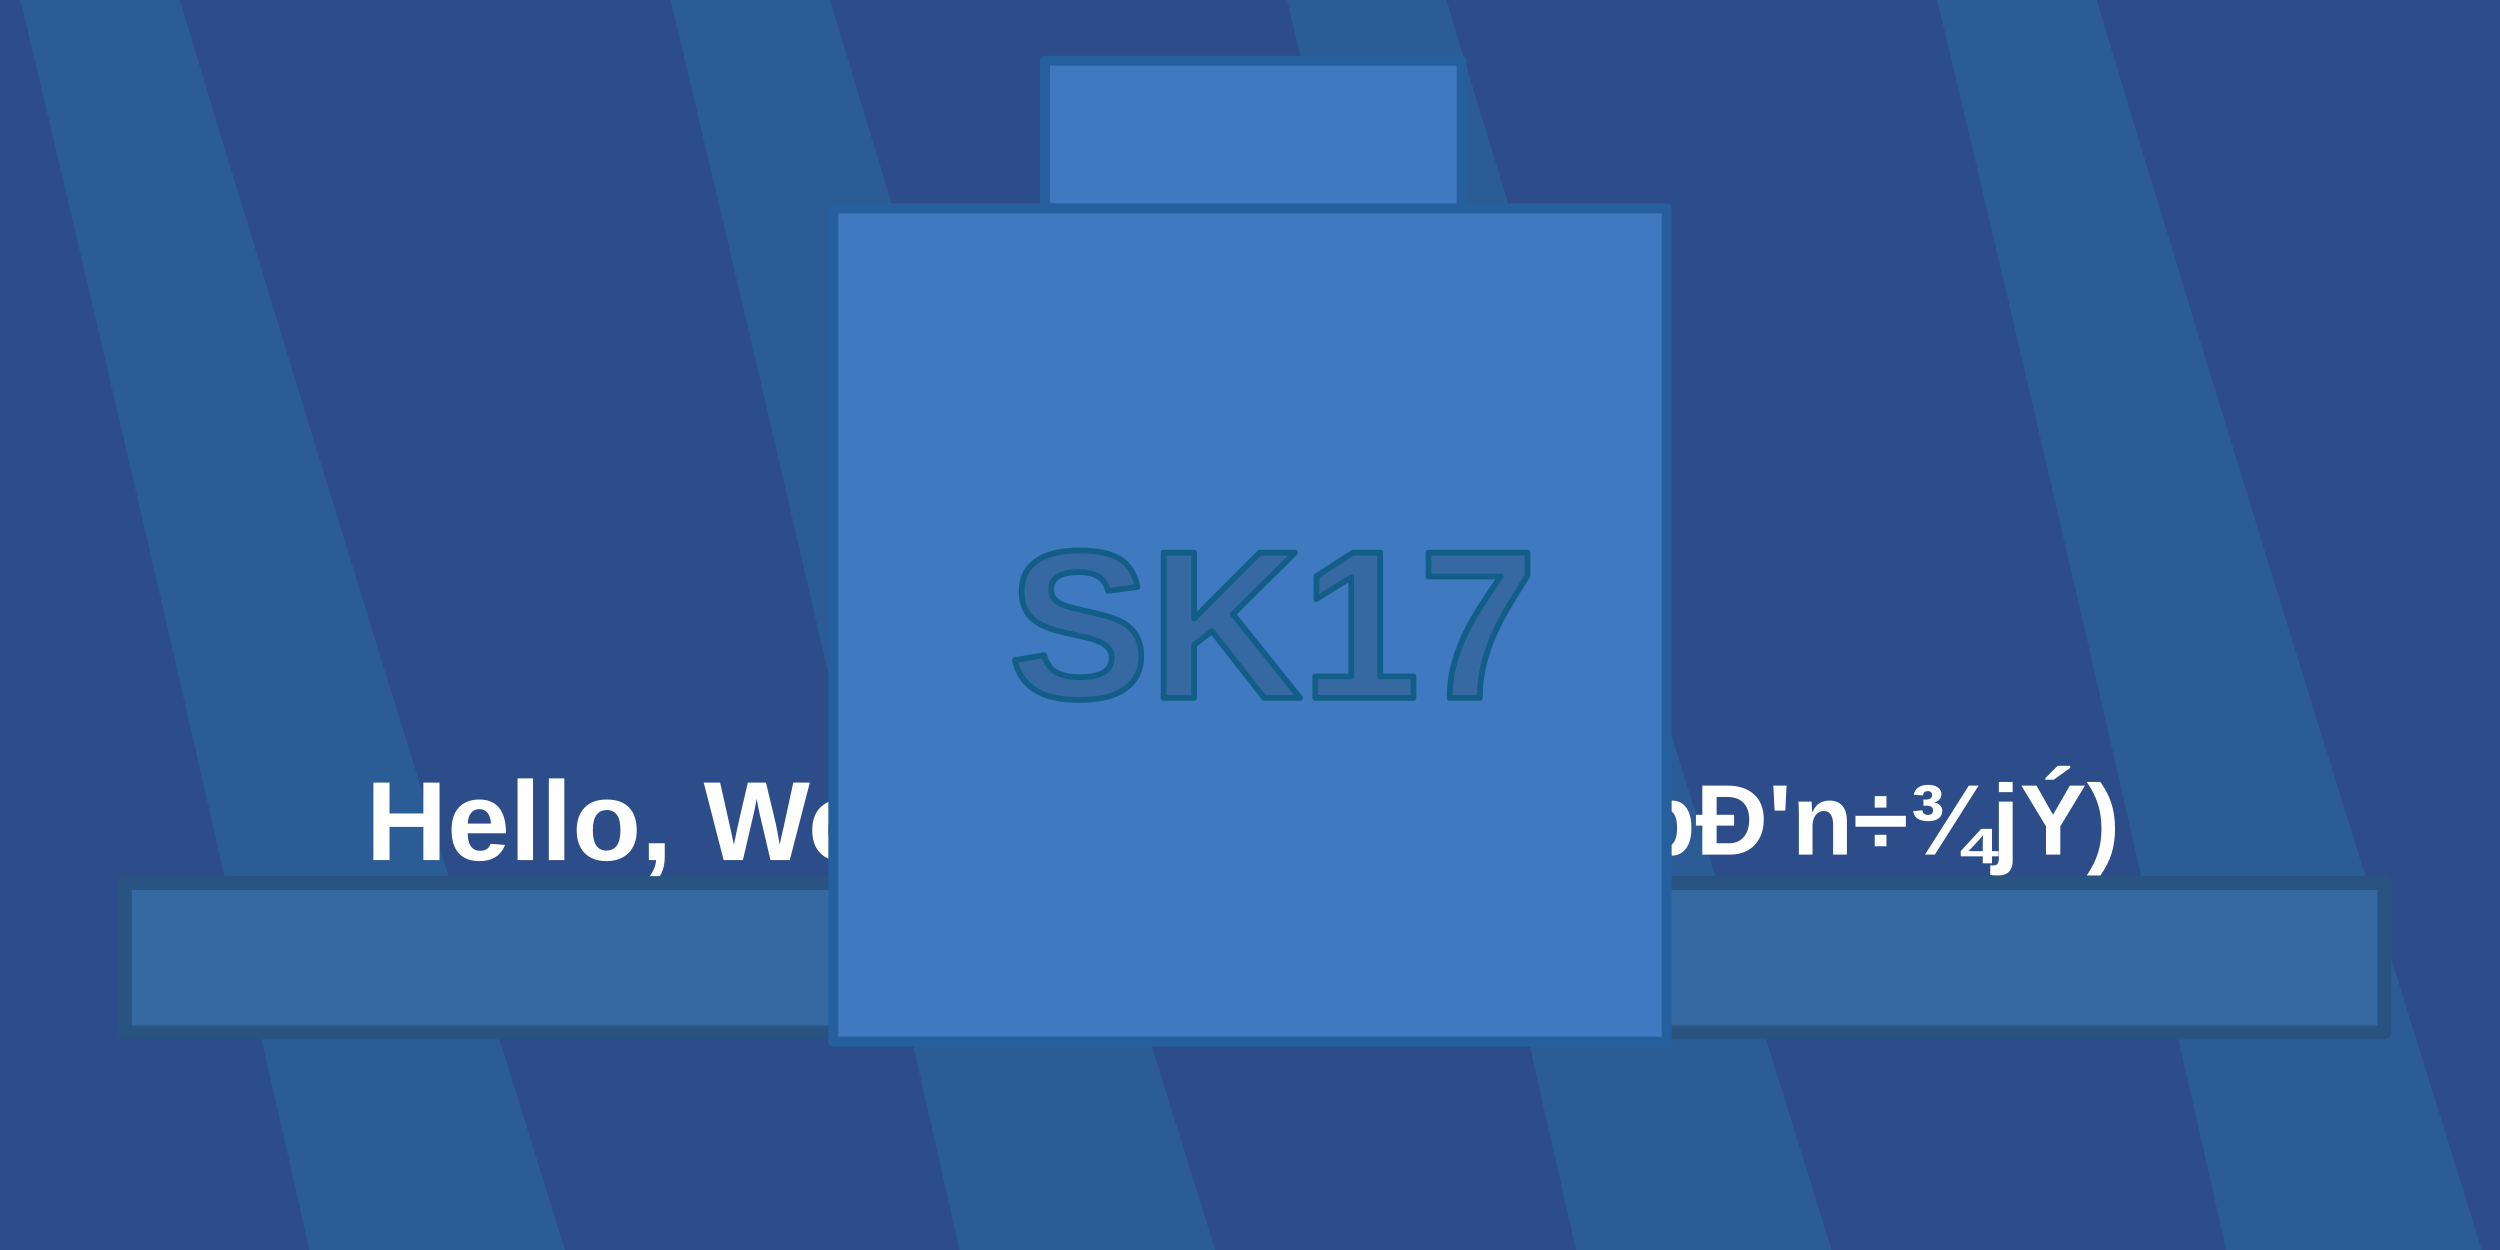
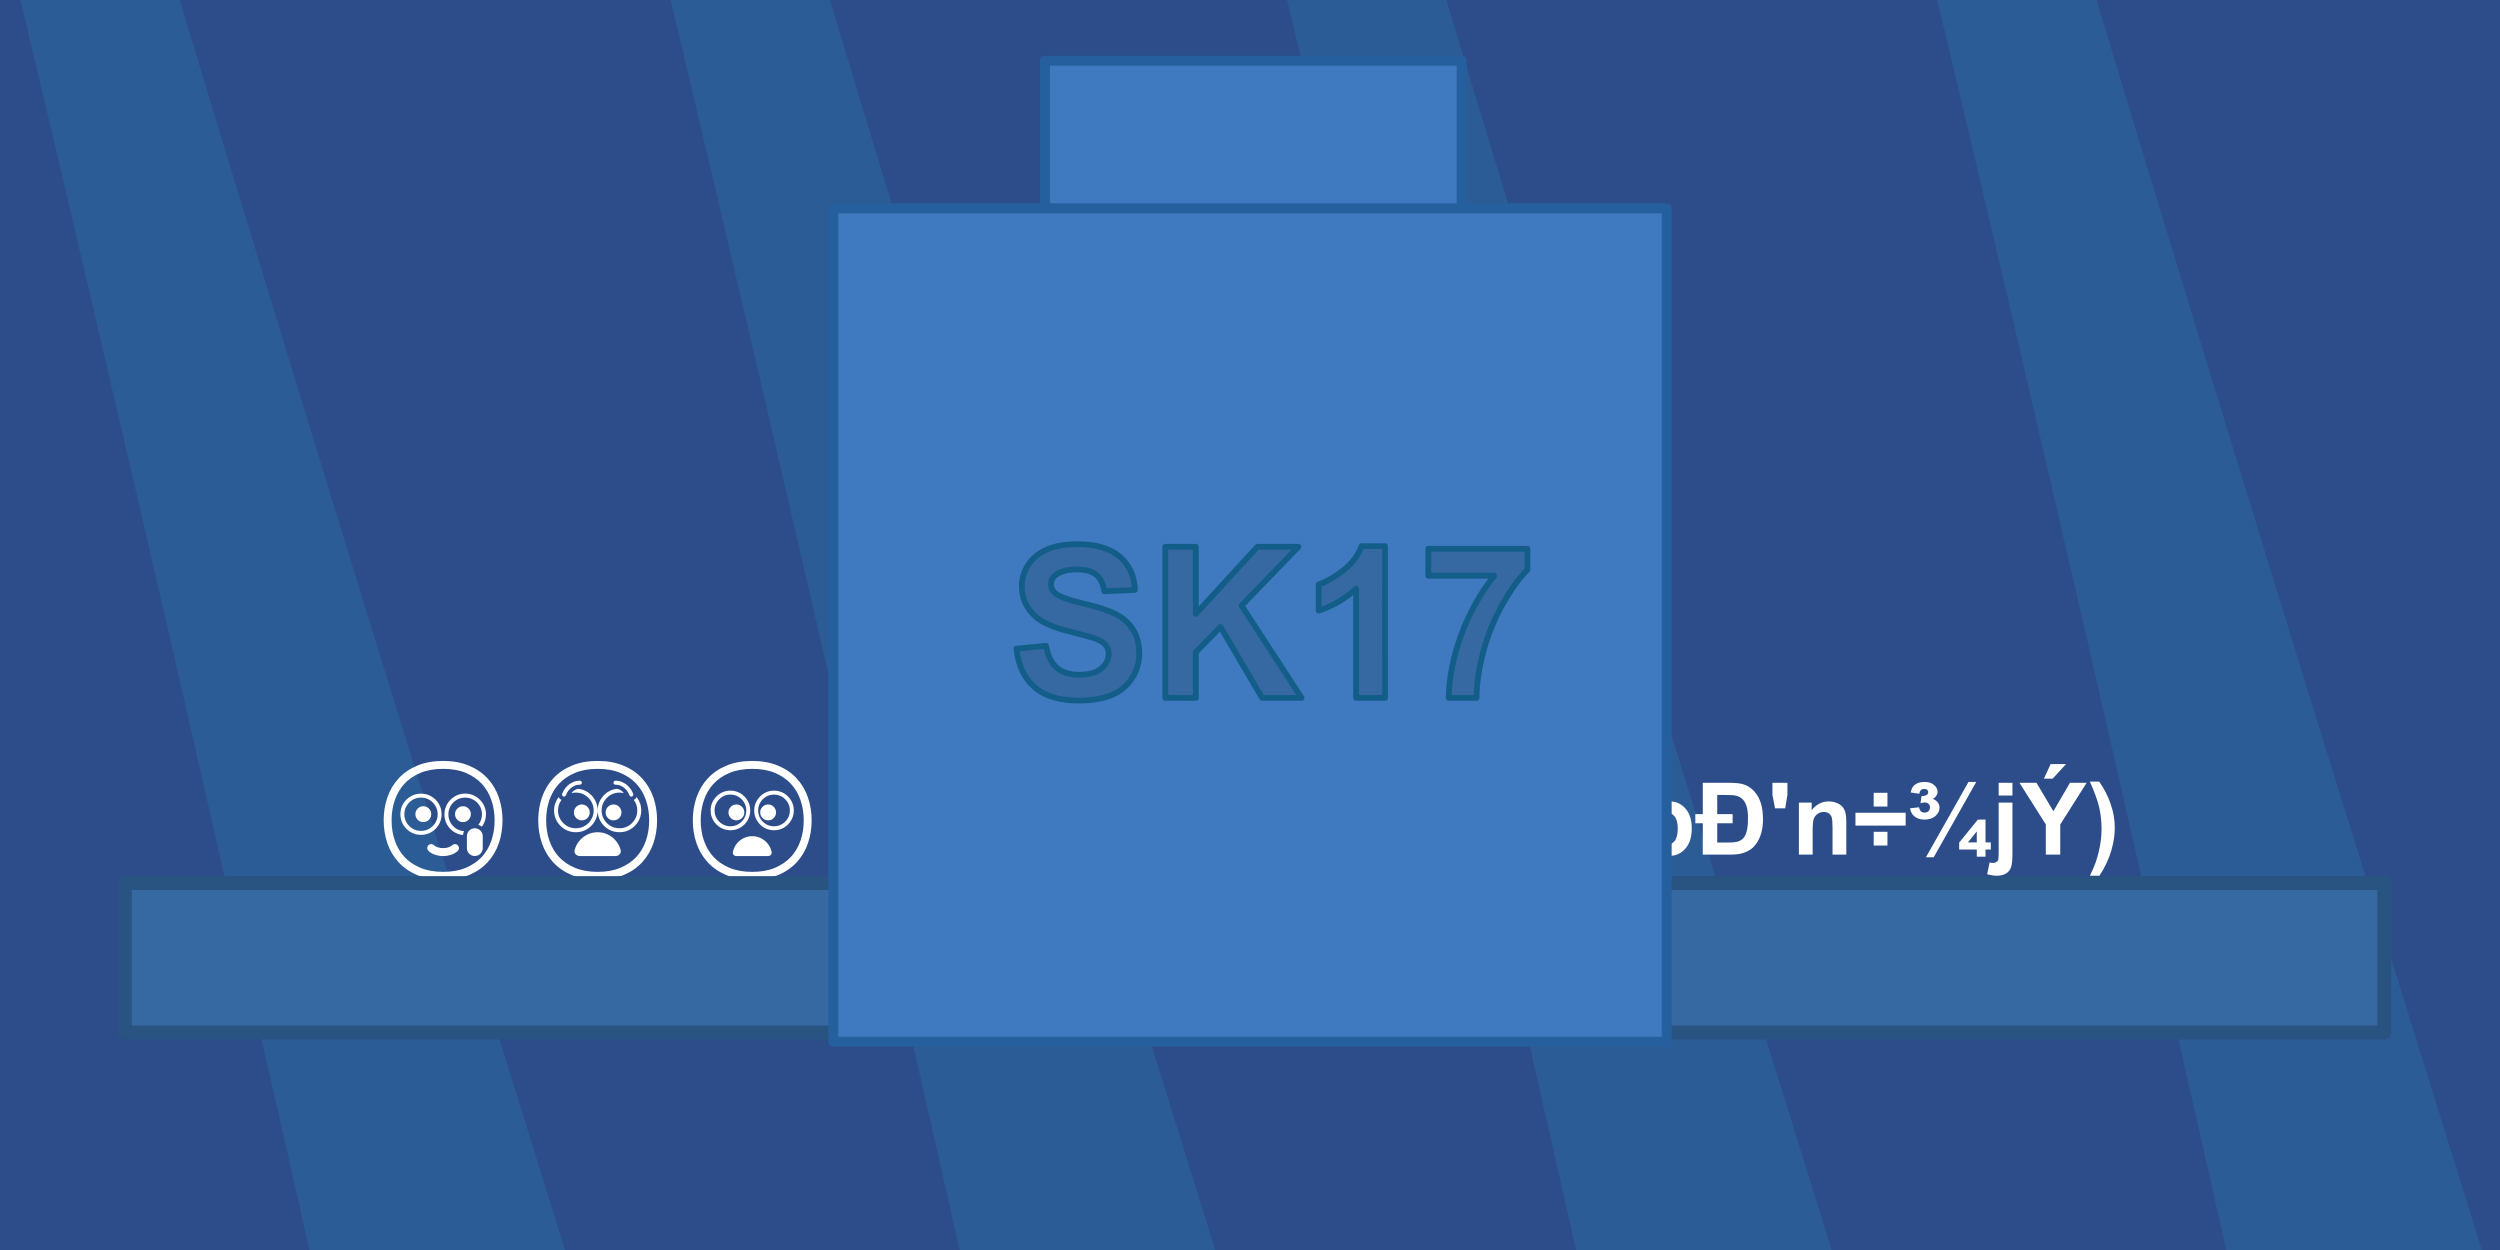
<svg xmlns="http://www.w3.org/2000/svg" xmlns:xlink="http://www.w3.org/1999/xlink" width="300mm" height="150mm" viewBox="0 0 300 150" version="1.1" id="svg1">
  <defs id="defs1">
    <linearGradient id="linearGradient7">
      <stop style="stop-color:#000000;stop-opacity:1;" offset="0" id="stop7" />
      <stop style="stop-color:#000000;stop-opacity:0;" offset="1" id="stop8" />
    </linearGradient>
    <linearGradient xlink:href="#linearGradient7" id="linearGradient8" x1="100" y1="66.141" x2="200" y2="66.141" gradientUnits="userSpaceOnUse" />
  </defs>
  <rect style="fill:#2c4d8a;stroke-width:2.646;stroke-linejoin:round;fill-opacity:1" id="rect1" width="308.041" height="156.045" x="-4.416" y="-2.576" />
  <g id="layer2">
    <path style="fill:#2b5c95;fill-opacity:1;stroke:none;stroke-width:3.422;stroke-linejoin:round;stroke-dasharray:none;stroke-opacity:1" d="m 47.717,194.848 c 0.499,-0.499 0.908,-2.371 0.908,-4.16 0,-2.711 -0.244,-3.253 -1.462,-3.253 -1.756,0 -1.264,1.639 -6.464,-21.559 C 36.274,146.137 35.204,141.418 25.172,97.417 14.354,49.97 -0.792,-14.307 -2.812,-21.341 c -0.417,-1.453 -0.759,-2.911 -0.759,-3.239 0,-0.328 3.99,-0.5 8.867,-0.383 l 8.867,0.213 5.542,18.533 C 27.25,19.01 42.638,69.266 51.668,98.173 c 7.397,23.679 21.64,69.52 22.387,72.052 0.325,1.104 -0.108,1.324 -2.605,1.324 h -2.995 l -1.298,5.295 c -0.714,2.912 -1.55,5.295 -1.859,5.295 -0.309,0 -1.038,-2.298 -1.621,-5.106 -1.038,-5.006 -1.109,-5.111 -3.62,-5.351 -2.352,-0.225 -2.523,-0.101 -2.098,1.513 0.255,0.967 1.37,5.587 2.479,10.268 l 2.015,8.51 h 2.512 c 2.365,0 2.578,-0.224 3.653,-3.842 0.627,-2.113 1.368,-5.051 1.645,-6.53 0.619,-3.299 1.117,-2.475 3.004,4.967 l 1.41,5.564 3.238,-0.365 c 1.781,-0.201 3.242,-0.151 3.248,0.109 0.006,0.261 0.216,1.24 0.466,2.176 l 0.456,1.702 H 64.447 c -13.718,0 -17.436,-0.202 -16.73,-0.908 z" id="path11" />
    <path style="fill:#2b5c95;fill-opacity:1;stroke:none;stroke-width:3.422;stroke-linejoin:round;stroke-dasharray:none;stroke-opacity:1" d="m 125.739,194.848 c 0.499,-0.499 0.908,-2.371 0.908,-4.16 0,-2.711 -0.244,-3.253 -1.462,-3.253 -1.756,0 -1.264,1.639 -6.464,-21.559 -4.424,-19.739 -5.495,-24.458 -15.527,-68.459 C 92.377,49.97 77.231,-14.307 75.21,-21.341 c -0.417,-1.453 -0.759,-2.911 -0.759,-3.239 0,-0.328 3.99,-0.5 8.867,-0.383 l 8.867,0.213 5.542,18.533 C 105.273,19.01 120.66,69.266 129.691,98.173 c 7.397,23.679 21.64,69.52 22.387,72.052 0.325,1.104 -0.108,1.324 -2.605,1.324 h -2.995 l -1.298,5.295 c -0.714,2.912 -1.55,5.295 -1.859,5.295 -0.309,0 -1.038,-2.298 -1.621,-5.106 -1.038,-5.006 -1.109,-5.111 -3.62,-5.351 -2.352,-0.225 -2.523,-0.101 -2.098,1.513 0.255,0.967 1.37,5.587 2.478,10.268 l 2.015,8.51 h 2.512 c 2.365,0 2.578,-0.224 3.653,-3.842 0.627,-2.113 1.368,-5.051 1.645,-6.53 0.619,-3.299 1.117,-2.475 3.004,4.967 l 1.41,5.564 3.238,-0.365 c 1.781,-0.201 3.242,-0.151 3.248,0.109 0.006,0.261 0.216,1.24 0.466,2.176 l 0.456,1.702 h -17.638 c -13.718,0 -17.436,-0.202 -16.73,-0.908 z" id="path12" />
    <path style="fill:#2b5c95;fill-opacity:1;stroke:none;stroke-width:3.422;stroke-linejoin:round;stroke-dasharray:none;stroke-opacity:1" d="m 199.713,194.848 c 0.499,-0.499 0.908,-2.371 0.908,-4.16 0,-2.711 -0.244,-3.253 -1.462,-3.253 -1.756,0 -1.264,1.639 -6.464,-21.559 -4.424,-19.739 -5.495,-24.458 -15.527,-68.459 -10.817,-47.447 -25.963,-111.724 -27.984,-118.758 -0.417,-1.453 -0.759,-2.911 -0.759,-3.239 0,-0.328 3.99,-0.5 8.867,-0.383 l 8.867,0.213 5.542,18.533 c 7.544,25.227 22.932,75.483 31.962,104.39 7.397,23.679 21.64,69.52 22.387,72.052 0.325,1.104 -0.108,1.324 -2.605,1.324 h -2.995 l -1.298,5.295 c -0.714,2.912 -1.55,5.295 -1.859,5.295 -0.309,0 -1.038,-2.298 -1.621,-5.106 -1.038,-5.006 -1.109,-5.111 -3.62,-5.351 -2.352,-0.225 -2.523,-0.101 -2.098,1.513 0.255,0.967 1.37,5.587 2.479,10.268 l 2.015,8.51 h 2.512 c 2.365,0 2.578,-0.224 3.653,-3.842 0.627,-2.113 1.368,-5.051 1.645,-6.53 0.619,-3.299 1.117,-2.475 3.004,4.967 l 1.41,5.564 3.238,-0.365 c 1.781,-0.201 3.242,-0.151 3.248,0.109 0.006,0.261 0.216,1.24 0.466,2.176 l 0.456,1.702 h -17.638 c -13.718,0 -17.436,-0.202 -16.73,-0.908 z" id="path13" />
    <path style="fill:#2b5c95;fill-opacity:1;stroke:none;stroke-width:3.422;stroke-linejoin:round;stroke-dasharray:none;stroke-opacity:1" d="m 277.735,194.848 c 0.499,-0.499 0.908,-2.371 0.908,-4.16 0,-2.711 -0.244,-3.253 -1.462,-3.253 -1.756,0 -1.264,1.639 -6.464,-21.559 -4.424,-19.739 -5.495,-24.458 -15.527,-68.459 -10.817,-47.447 -25.963,-111.724 -27.984,-118.758 -0.417,-1.453 -0.759,-2.911 -0.759,-3.239 0,-0.328 3.99,-0.5 8.867,-0.383 l 8.867,0.213 5.542,18.533 c 7.544,25.227 22.932,75.483 31.962,104.39 7.397,23.679 21.64,69.52 22.387,72.052 0.325,1.104 -0.108,1.324 -2.605,1.324 h -2.995 l -1.298,5.295 c -0.714,2.912 -1.55,5.295 -1.859,5.295 -0.309,0 -1.038,-2.298 -1.621,-5.106 -1.038,-5.006 -1.109,-5.111 -3.62,-5.351 -2.352,-0.225 -2.523,-0.101 -2.098,1.513 0.255,0.967 1.37,5.587 2.478,10.268 l 2.015,8.51 h 2.512 c 2.365,0 2.578,-0.224 3.653,-3.842 0.627,-2.113 1.368,-5.051 1.645,-6.53 0.619,-3.299 1.117,-2.475 3.004,4.967 l 1.41,5.564 3.238,-0.365 c 1.781,-0.201 3.242,-0.151 3.248,0.109 0.006,0.261 0.216,1.24 0.466,2.176 l 0.456,1.702 h -17.638 c -13.718,0 -17.436,-0.202 -16.73,-0.908 z" id="path14" />
  </g>
  <g id="layer1">
-     <text xml:space="preserve" style="font-weight:bold;font-size:12.038px;font-family:Arial;-inkscape-font-specification:'Arial Bold';text-align:start;writing-mode:lr-tb;direction:ltr;text-anchor:start;fill:#ffffff;fill-opacity:1;stroke-width:10.031;stroke-linejoin:round" x="134.553" y="102.555" id="text5">
-       <tspan style="fill:#ffffff;fill-opacity:1;stroke-width:10.031" x="134.553" y="102.555" id="tspan6">ÆÞñ´5¢2¼pÐ'n÷¾jÝ)</tspan>
-     </text>
-     <text xml:space="preserve" style="font-weight:bold;font-size:13.509px;font-family:Arial;-inkscape-font-specification:'Arial Bold';text-align:start;writing-mode:lr-tb;direction:ltr;text-anchor:start;fill:#ffffff;fill-opacity:1;stroke-width:3.618;stroke-linejoin:round" x="43.898" y="103.205" id="text7">
-       <tspan id="tspan7" style="stroke-width:3.618" x="43.898" y="103.205">Hello, World!</tspan>
-     </text>
+     <path d="m 134.047,102.555 4.02,-8.617 h 7.782 v 1.458 h -4.267 v 1.916 h 3.932 v 1.458 h -3.932 v 2.333 h 4.426 v 1.452 h -6.166 v -2.028 H 136.857 l -0.882,2.028 z m 3.45,-3.533 h 2.363 v -3.779 h -0.676 z m 9.969,3.533 V 93.938 h 1.74 v 1.622 h 1.052 q 1.587,0 2.075,0.129 0.741,0.2 1.234,0.852 0.5,0.647 0.5,1.675 0,0.788 -0.288,1.328 -0.288,0.541 -0.735,0.852 -0.441,0.312 -0.899,0.406 -0.623,0.129 -1.804,0.129 h -1.134 v 1.622 z m 1.74,-5.537 v 2.451 h 0.952 q 0.976,0 1.24,-0.065 0.364,-0.088 0.617,-0.388 0.259,-0.3 0.259,-0.793 0,-0.4 -0.206,-0.694 -0.2,-0.3 -0.494,-0.406 -0.288,-0.106 -1.528,-0.106 z m 11.955,5.537 h -1.652 v -3.186 q 0,-1.011 -0.106,-1.305 -0.106,-0.3 -0.347,-0.464 -0.235,-0.165 -0.57,-0.165 -0.429,0 -0.77,0.235 -0.341,0.235 -0.47,0.623 -0.123,0.388 -0.123,1.434 v 2.827 h -1.652 v -6.242 h 1.534 v 0.917 q 0.817,-1.058 2.057,-1.058 0.547,0 0.999,0.2 0.453,0.194 0.682,0.5 0.235,0.306 0.323,0.694 0.094,0.388 0.094,1.111 z m -4.12,-7.083 h -0.752 q -0.006,-0.135 -0.006,-0.212 0,-0.617 0.3,-0.946 0.3,-0.335 0.77,-0.335 0.206,0 0.382,0.047 0.176,0.041 0.641,0.253 0.47,0.206 0.735,0.206 0.188,0 0.312,-0.118 0.129,-0.118 0.165,-0.394 h 0.764 q -0.006,0.793 -0.3,1.134 -0.288,0.341 -0.746,0.341 -0.2,0 -0.394,-0.041 -0.135,-0.035 -0.676,-0.241 -0.541,-0.206 -0.788,-0.206 -0.188,0 -0.294,0.118 -0.106,0.112 -0.112,0.394 z m 6.031,0.076 0.811,-1.757 h 1.851 l -1.616,1.757 z m 3.444,4.79 1.646,-0.17 q 0.07,0.558 0.417,0.888 0.347,0.323 0.799,0.323 0.517,0 0.876,-0.417 0.359,-0.423 0.359,-1.27 0,-0.793 -0.359,-1.187 -0.353,-0.4 -0.923,-0.4 -0.711,0 -1.275,0.629 l -1.34,-0.194 0.846,-4.485 h 4.367 v 1.546 h -3.115 l -0.259,1.464 q 0.552,-0.276 1.129,-0.276 1.099,0 1.863,0.799 0.764,0.799 0.764,2.075 0,1.064 -0.617,1.899 -0.841,1.14 -2.333,1.14 -1.193,0 -1.946,-0.641 -0.752,-0.641 -0.899,-1.722 z m 10.533,-2.551 -1.07,3.538 q 0.129,0.024 0.264,0.024 0.464,0 0.764,-0.265 0.306,-0.27 0.429,-0.923 l 1.622,0.276 q -0.253,1.117 -0.97,1.687 -0.717,0.57 -1.916,0.57 -0.294,0 -0.594,-0.041 l -0.688,2.269 -0.717,-0.2 0.682,-2.263 q -0.811,-0.353 -1.252,-1.152 -0.435,-0.805 -0.435,-1.899 0,-1.522 0.817,-2.38 0.817,-0.858 2.204,-0.858 0.265,0 0.553,0.035 l 0.664,-2.21 0.723,0.206 -0.658,2.181 q 1.111,0.423 1.505,1.775 l -1.628,0.294 q -0.07,-0.423 -0.3,-0.664 z m -0.688,-0.312 q -0.076,-0.006 -0.141,-0.006 -0.623,0 -0.993,0.429 -0.364,0.429 -0.364,1.428 0,1.14 0.447,1.646 z m 9.099,3.544 v 1.534 h -5.79 q 0.094,-0.87 0.564,-1.646 0.47,-0.782 1.857,-2.069 1.117,-1.04 1.37,-1.411 0.341,-0.511 0.341,-1.011 0,-0.553 -0.3,-0.846 -0.294,-0.3 -0.817,-0.3 -0.517,0 -0.823,0.312 -0.306,0.312 -0.353,1.034 l -1.646,-0.165 q 0.147,-1.364 0.923,-1.957 0.776,-0.594 1.94,-0.594 1.275,0 2.004,0.688 0.729,0.688 0.729,1.71 0,0.582 -0.212,1.111 -0.206,0.523 -0.658,1.099 -0.3,0.382 -1.081,1.099 -0.782,0.717 -0.993,0.952 -0.206,0.235 -0.335,0.458 z m 3.521,-2.739 h -1.117 v -3.015 q -0.553,0.382 -1.258,0.576 v -0.911 q 0.558,-0.159 1.011,-0.511 0.317,-0.247 0.458,-0.588 h 0.905 z m 0.018,4.591 h -0.935 l 5.108,-9.04 h 0.935 z m 5.313,-0.07 v -0.858 h -2.116 v -0.829 l 2.245,-2.763 h 0.917 V 101.091 h 0.629 v 0.852 h -0.629 v 0.858 z m 0,-1.71 v -1.322 l -1.076,1.322 z m 2.61,-4.779 h 1.54 v 0.917 q 0.3,-0.47 0.811,-0.764 0.511,-0.294 1.134,-0.294 1.087,0 1.846,0.852 0.758,0.852 0.758,2.375 0,1.563 -0.764,2.433 -0.764,0.864 -1.851,0.864 -0.517,0 -0.94,-0.206 -0.417,-0.206 -0.882,-0.705 v 3.145 h -1.652 z m 1.634,3.015 q 0,1.052 0.417,1.558 0.417,0.5 1.017,0.5 0.576,0 0.958,-0.458 0.382,-0.464 0.382,-1.516 0,-0.982 -0.394,-1.458 -0.394,-0.476 -0.976,-0.476 -0.605,0 -1.005,0.47 -0.4,0.464 -0.4,1.381 z m 5.778,-5.39 h 3.174 q 1.093,0 1.658,0.17 0.764,0.229 1.305,0.811 0.541,0.576 0.811,1.399 0.276,0.823 0.276,2.034 0,1.064 -0.306,1.922 -0.3,0.852 -0.888,1.422 -0.453,0.429 -1.217,0.676 -0.576,0.182 -1.546,0.182 h -3.268 v -3.762 h -0.893 v -1.093 h 0.893 z m 1.734,1.458 v 2.304 h 1.846 v 1.093 h -1.846 v 2.31 h 1.305 q 0.864,0 1.246,-0.141 0.505,-0.176 0.77,-0.647 0.37,-0.664 0.37,-2.028 0,-0.97 -0.159,-1.493 -0.153,-0.529 -0.458,-0.852 -0.3,-0.323 -0.788,-0.453 -0.376,-0.094 -1.499,-0.094 z m 6.936,1.605 -0.312,-1.605 V 93.938 h 1.799 v 1.458 l -0.27,1.605 z m 8.552,5.554 h -1.652 v -3.186 q 0,-1.011 -0.106,-1.305 -0.106,-0.3 -0.347,-0.464 -0.235,-0.165 -0.57,-0.165 -0.429,0 -0.77,0.235 -0.341,0.235 -0.47,0.623 -0.123,0.388 -0.123,1.434 v 2.827 h -1.652 v -6.242 h 1.534 v 0.917 q 0.817,-1.058 2.057,-1.058 0.547,0 0.999,0.2 0.453,0.194 0.682,0.5 0.235,0.306 0.323,0.694 0.094,0.388 0.094,1.111 z m 3.286,-5.766 v -1.652 h 1.652 v 1.652 z m -2.187,2.286 v -1.546 h 6.025 v 1.546 z m 2.187,2.392 v -1.652 h 1.652 v 1.652 z m 4.367,-4.473 1.082,-0.118 q 0.047,0.323 0.217,0.482 0.17,0.153 0.447,0.153 0.288,0 0.464,-0.176 0.176,-0.176 0.176,-0.458 0,-0.253 -0.17,-0.417 -0.165,-0.165 -0.435,-0.165 -0.176,0 -0.535,0.088 l 0.135,-0.858 q 0.306,0.006 0.476,-0.059 0.176,-0.071 0.247,-0.17 0.076,-0.106 0.076,-0.235 0,-0.17 -0.123,-0.276 -0.123,-0.112 -0.364,-0.112 -0.241,0 -0.388,0.135 -0.147,0.129 -0.194,0.441 l -1.046,-0.153 q 0.147,-0.605 0.435,-0.864 0.447,-0.4 1.223,-0.4 0.729,0 1.152,0.364 0.429,0.364 0.429,0.835 0,0.223 -0.123,0.411 -0.165,0.264 -0.447,0.435 0.394,0.141 0.594,0.417 0.206,0.27 0.206,0.635 0,0.558 -0.494,0.993 -0.494,0.429 -1.299,0.429 -0.752,0 -1.205,-0.37 -0.453,-0.37 -0.535,-0.987 z m 2.839,5.878 h -0.935 L 236.22,93.832 h 0.929 z m 5.167,-0.07 v -0.858 h -2.116 v -0.829 l 2.245,-2.763 h 0.917 V 101.091 h 0.635 v 0.852 h -0.635 v 0.858 z m 0,-1.71 v -1.322 l -1.07,1.322 z m 2.627,-5.625 V 93.938 h 1.652 v 1.528 z m 1.652,0.846 v 6.048 q 0,1.193 -0.159,1.681 -0.153,0.494 -0.6,0.77 -0.441,0.276 -1.129,0.276 -0.247,0 -0.535,-0.047 -0.282,-0.041 -0.611,-0.129 l 0.288,-1.411 q 0.118,0.024 0.223,0.035 0.1,0.018 0.188,0.018 0.253,0 0.411,-0.112 0.165,-0.106 0.217,-0.259 0.053,-0.153 0.053,-0.917 v -5.954 z m 4.003,6.242 V 98.928 L 242.339,93.938 h 2.04 l 2.028,3.409 1.987,-3.409 h 2.004 l -3.168,5.002 v 3.615 z m -0.229,-9.11 0.811,-1.757 h 1.851 l -1.616,1.757 z m 5.525,11.644 q 0.488,-1.046 0.688,-1.605 0.2,-0.558 0.37,-1.287 0.17,-0.729 0.253,-1.381 0.082,-0.658 0.082,-1.346 0,-1.399 -0.3,-2.645 -0.3,-1.252 -1.105,-3.033 h 1.123 q 0.888,1.264 1.375,2.68 0.494,1.417 0.494,2.874 0,1.228 -0.388,2.633 -0.441,1.575 -1.452,3.109 z" id="text5" style="font-weight:bold;font-size:12.038px;font-family:Arial;-inkscape-font-specification:'Arial Bold';fill:#ffffff;stroke-width:10.031;stroke-linejoin:round" aria-label="ÆÞñ´5¢2¼pÐ'n÷¾jÝ)" />
+     <path d="m 56.978,99.392 q 0.396,0 0.673,0.284 0.277,0.277 0.277,0.666 v 1.431 q 0,0.389 -0.277,0.673 -0.277,0.277 -0.673,0.277 -0.396,0 -0.673,-0.277 -0.277,-0.284 -0.277,-0.673 v -1.431 q 0,-0.389 0.277,-0.666 0.277,-0.284 0.673,-0.284 z m -6.181,-0.739 q -0.396,0 -0.673,-0.277 -0.277,-0.284 -0.277,-0.679 0,-0.389 0.277,-0.666 0.277,-0.284 0.673,-0.284 0.396,0 0.673,0.284 0.277,0.277 0.277,0.666 0,0.396 -0.277,0.679 -0.277,0.277 -0.673,0.277 z m -0.277,1.53 q -0.686,0 -1.247,-0.33 -0.561,-0.336 -0.897,-0.897 -0.33,-0.561 -0.33,-1.247 0,-0.686 0.33,-1.247 0.336,-0.561 0.897,-0.89 0.561,-0.336 1.247,-0.336 0.686,0 1.247,0.336 0.561,0.33 0.89,0.89 0.336,0.561 0.336,1.247 0,0.686 -0.336,1.247 -0.33,0.561 -0.89,0.897 -0.561,0.33 -1.247,0.33 z m 0,-0.475 q 0.554,0 1.003,-0.27 0.455,-0.27 0.726,-0.719 0.27,-0.455 0.27,-1.009 0,-0.554 -0.27,-1.003 -0.27,-0.455 -0.726,-0.726 -0.449,-0.27 -1.003,-0.27 -0.554,0 -1.009,0.27 -0.449,0.27 -0.719,0.726 -0.27,0.449 -0.27,1.003 0,0.554 0.27,1.009 0.27,0.449 0.719,0.719 0.455,0.27 1.009,0.27 z m 7.309,-0.508 q -0.198,-0.145 -0.429,-0.218 0.204,-0.257 0.317,-0.58 0.119,-0.323 0.119,-0.679 0,-0.554 -0.27,-1.009 -0.27,-0.462 -0.732,-0.732 -0.455,-0.27 -1.009,-0.27 -0.561,0 -1.022,0.27 -0.455,0.27 -0.726,0.732 -0.27,0.455 -0.27,1.009 0,0.534 0.251,0.983 0.251,0.442 0.673,0.719 0.429,0.277 0.956,0.317 -0.106,0.218 -0.125,0.462 -0.627,-0.066 -1.135,-0.409 -0.508,-0.35 -0.805,-0.884 -0.29,-0.541 -0.29,-1.187 0,-0.686 0.336,-1.247 0.336,-0.567 0.897,-0.904 0.567,-0.343 1.26,-0.343 0.686,0 1.253,0.343 0.567,0.336 0.904,0.904 0.336,0.561 0.336,1.247 0,0.416 -0.132,0.792 -0.125,0.376 -0.356,0.686 z m -2.276,-0.547 q -0.396,0 -0.673,-0.277 -0.277,-0.284 -0.277,-0.679 0,-0.389 0.277,-0.666 0.277,-0.284 0.673,-0.284 0.396,0 0.673,0.284 0.277,0.277 0.277,0.666 0,0.396 -0.277,0.679 -0.277,0.277 -0.673,0.277 z m -4.162,2.797 q -0.132,0.152 -0.119,0.35 0.013,0.191 0.158,0.323 0.35,0.317 0.811,0.462 0.468,0.145 0.93,0.145 0.462,0 0.93,-0.145 0.468,-0.145 0.818,-0.462 0.145,-0.132 0.152,-0.323 0.013,-0.198 -0.119,-0.35 -0.132,-0.145 -0.33,-0.152 -0.198,-0.013 -0.343,0.119 -0.396,0.356 -1.108,0.356 -0.706,0 -1.108,-0.356 -0.145,-0.132 -0.343,-0.119 -0.198,0.007 -0.33,0.152 z m -3.562,-8.034 q -0.904,0.983 -1.346,2.282 -0.442,1.293 -0.442,2.744 0,1.445 0.442,2.744 0.442,1.299 1.346,2.282 0.91,0.989 2.249,1.544 1.346,0.561 3.094,0.561 1.748,0 3.087,-0.561 1.346,-0.554 2.256,-1.544 0.904,-0.983 1.346,-2.282 0.442,-1.299 0.442,-2.744 0,-1.451 -0.442,-2.744 -0.442,-1.299 -1.346,-2.282 -0.91,-0.989 -2.256,-1.543 -1.339,-0.561 -3.087,-0.561 -1.748,0 -3.094,0.561 -1.339,0.554 -2.249,1.543 z m 0.699,0.64 q 0.759,-0.818 1.913,-1.306 1.154,-0.488 2.731,-0.488 1.583,0 2.731,0.488 1.154,0.488 1.913,1.306 0.759,0.825 1.148,1.952 0.389,1.128 0.389,2.434 0,1.306 -0.389,2.434 -0.389,1.128 -1.148,1.952 -0.759,0.818 -1.913,1.306 -1.148,0.488 -2.731,0.488 -1.576,0 -2.731,-0.488 -1.154,-0.488 -1.913,-1.306 -0.759,-0.825 -1.148,-1.952 -0.389,-1.128 -0.389,-2.434 0,-1.306 0.389,-2.434 0.389,-1.128 1.148,-1.952 z m 19.379,1.372 q -0.033,0.092 -0.125,0.139 -0.086,0.046 -0.178,0.013 -0.092,-0.033 -0.139,-0.119 -0.04,-0.092 -0.013,-0.185 0.073,-0.204 0.231,-0.475 0.158,-0.27 0.416,-0.514 0.264,-0.244 0.633,-0.422 0.369,-0.178 0.851,-0.178 0.099,0 0.165,0.073 0.073,0.066 0.073,0.165 0,0.099 -0.073,0.172 -0.066,0.066 -0.165,0.066 -0.376,0 -0.666,0.139 -0.284,0.139 -0.488,0.336 -0.211,0.198 -0.343,0.422 -0.125,0.218 -0.178,0.369 z m 7.625,0 q 0.033,0.092 0.119,0.139 0.092,0.046 0.185,0.013 0.092,-0.033 0.132,-0.119 0.046,-0.092 0.02,-0.185 -0.073,-0.204 -0.231,-0.475 -0.158,-0.27 -0.416,-0.514 -0.264,-0.244 -0.633,-0.422 -0.369,-0.178 -0.851,-0.178 -0.099,0 -0.172,0.073 -0.066,0.066 -0.066,0.165 0,0.099 0.066,0.172 0.073,0.066 0.172,0.066 0.376,0 0.66,0.139 0.29,0.139 0.495,0.336 0.211,0.198 0.336,0.422 0.132,0.218 0.185,0.369 z m -1.049,6.59 q -0.158,-0.62 -0.561,-1.102 -0.396,-0.488 -0.97,-0.765 -0.567,-0.284 -1.233,-0.284 -0.666,0 -1.24,0.284 -0.567,0.277 -0.97,0.765 -0.396,0.482 -0.554,1.102 -0.073,0.284 0.125,0.495 0.204,0.211 0.501,0.211 h 4.281 q 0.29,0 0.488,-0.211 0.204,-0.211 0.132,-0.495 z m -0.442,-7.361 q 0.495,0.086 0.825,0.528 -0.257,-0.073 -0.528,-0.073 -0.594,0 -1.082,0.29 -0.482,0.29 -0.772,0.778 -0.29,0.482 -0.29,1.075 0,0.587 0.29,1.075 0.29,0.488 0.772,0.778 0.488,0.284 1.082,0.284 0.587,0 1.069,-0.284 0.488,-0.29 0.778,-0.778 0.29,-0.488 0.29,-1.075 0,-0.706 -0.416,-1.266 0.198,-0.099 0.31,-0.284 0.013,-0.02 0.033,-0.053 0.257,0.33 0.402,0.739 0.145,0.409 0.145,0.864 0,0.719 -0.356,1.313 -0.35,0.594 -0.943,0.95 -0.594,0.35 -1.313,0.35 -0.726,0 -1.319,-0.35 -0.594,-0.356 -0.95,-0.95 -0.35,-0.594 -0.35,-1.313 0,0.719 -0.356,1.313 -0.35,0.594 -0.943,0.95 -0.594,0.35 -1.313,0.35 -0.726,0 -1.319,-0.35 -0.594,-0.356 -0.95,-0.95 -0.35,-0.594 -0.35,-1.313 0,-0.455 0.145,-0.857 0.145,-0.409 0.402,-0.739 0.013,0.033 0.026,0.046 0.112,0.191 0.317,0.284 -0.416,0.567 -0.416,1.266 0,0.587 0.29,1.075 0.29,0.488 0.772,0.778 0.488,0.284 1.082,0.284 0.587,0 1.075,-0.284 0.488,-0.29 0.772,-0.778 0.29,-0.488 0.29,-1.075 0,-0.594 -0.29,-1.075 -0.284,-0.488 -0.772,-0.778 -0.488,-0.29 -1.075,-0.29 -0.277,0 -0.541,0.073 0.33,-0.442 0.831,-0.528 0.653,0.073 1.181,0.435 0.528,0.363 0.831,0.93 0.31,0.561 0.31,1.233 0,-0.673 0.31,-1.233 0.31,-0.567 0.831,-0.93 0.528,-0.363 1.181,-0.435 z m -4.222,3.786 q -0.396,0 -0.673,-0.277 -0.277,-0.284 -0.277,-0.673 0,-0.396 0.277,-0.673 0.277,-0.284 0.673,-0.284 0.396,0 0.673,0.284 0.277,0.277 0.277,0.673 0,0.389 -0.277,0.673 -0.277,0.277 -0.673,0.277 z m 3.806,0 q -0.396,0 -0.673,-0.277 -0.277,-0.284 -0.277,-0.673 0,-0.396 0.277,-0.673 0.277,-0.284 0.673,-0.284 0.396,0 0.673,0.284 0.277,0.277 0.277,0.673 0,0.389 -0.277,0.673 -0.277,0.277 -0.673,0.277 z m -7.249,-5.026 q -0.904,0.983 -1.346,2.282 -0.442,1.293 -0.442,2.744 0,1.445 0.442,2.744 0.442,1.299 1.346,2.282 0.91,0.989 2.249,1.544 1.346,0.561 3.094,0.561 1.748,0 3.087,-0.561 1.346,-0.554 2.256,-1.544 0.904,-0.983 1.346,-2.282 0.442,-1.299 0.442,-2.744 0,-1.451 -0.442,-2.744 -0.442,-1.299 -1.346,-2.282 -0.91,-0.989 -2.256,-1.543 -1.339,-0.561 -3.087,-0.561 -1.748,0 -3.094,0.561 -1.339,0.554 -2.249,1.543 z m 0.699,0.64 q 0.759,-0.818 1.913,-1.306 1.154,-0.488 2.731,-0.488 1.583,0 2.731,0.488 1.154,0.488 1.913,1.306 0.759,0.825 1.148,1.952 0.389,1.128 0.389,2.434 0,1.306 -0.389,2.434 -0.389,1.128 -1.148,1.952 -0.759,0.818 -1.913,1.306 -1.148,0.488 -2.731,0.488 -1.576,0 -2.731,-0.488 -1.154,-0.488 -1.913,-1.306 -0.759,-0.825 -1.148,-1.952 -0.389,-1.128 -0.389,-2.434 0,-1.306 0.389,-2.434 0.389,-1.128 1.148,-1.952 z m 25.092,8.667 h -3.799 q -0.198,0 -0.336,-0.139 -0.132,-0.145 -0.092,-0.336 0.112,-0.541 0.442,-0.97 0.336,-0.435 0.825,-0.686 0.488,-0.251 1.062,-0.251 0.574,0 1.062,0.251 0.495,0.251 0.825,0.686 0.336,0.429 0.442,0.97 0.04,0.191 -0.099,0.336 -0.132,0.139 -0.33,0.139 z m -3.799,-4.281 q -0.396,0 -0.673,-0.277 -0.277,-0.284 -0.277,-0.673 0,-0.396 0.277,-0.673 0.277,-0.284 0.673,-0.284 0.396,0 0.673,0.284 0.277,0.277 0.277,0.673 0,0.389 -0.277,0.673 -0.277,0.277 -0.673,0.277 z m -3.094,-1.187 q 0,0.653 0.323,1.194 0.323,0.541 0.857,0.864 0.541,0.317 1.2,0.317 0.653,0 1.194,-0.317 0.541,-0.323 0.857,-0.864 0.323,-0.541 0.323,-1.194 0,-0.66 -0.323,-1.194 -0.317,-0.541 -0.857,-0.864 -0.541,-0.323 -1.194,-0.323 -0.66,0 -1.2,0.323 -0.534,0.323 -0.857,0.864 -0.323,0.534 -0.323,1.194 z m 2.381,-1.906 q 0.521,0 0.95,0.257 0.435,0.257 0.693,0.693 0.257,0.429 0.257,0.956 0,0.521 -0.257,0.956 -0.257,0.429 -0.693,0.686 -0.429,0.257 -0.95,0.257 -0.528,0 -0.963,-0.257 -0.429,-0.257 -0.686,-0.686 -0.257,-0.435 -0.257,-0.956 0,-0.528 0.257,-0.956 0.257,-0.435 0.686,-0.693 0.435,-0.257 0.963,-0.257 z m 4.518,3.094 q -0.396,0 -0.673,-0.277 -0.277,-0.284 -0.277,-0.673 0,-0.396 0.277,-0.673 0.277,-0.284 0.673,-0.284 0.396,0 0.673,0.284 0.277,0.277 0.277,0.673 0,0.389 -0.277,0.673 -0.277,0.277 -0.673,0.277 z m -1.669,-1.187 q 0,0.653 0.323,1.194 0.323,0.541 0.857,0.864 0.541,0.317 1.2,0.317 0.653,0 1.194,-0.317 0.541,-0.323 0.857,-0.864 0.323,-0.541 0.323,-1.194 0,-0.66 -0.323,-1.194 -0.317,-0.541 -0.857,-0.864 -0.541,-0.323 -1.194,-0.323 -0.66,0 -1.2,0.323 -0.534,0.323 -0.857,0.864 -0.323,0.534 -0.323,1.194 z m 2.381,-1.906 q 0.521,0 0.95,0.257 0.435,0.257 0.693,0.693 0.257,0.429 0.257,0.956 0,0.521 -0.257,0.956 -0.257,0.429 -0.693,0.686 -0.429,0.257 -0.95,0.257 -0.528,0 -0.963,-0.257 -0.429,-0.257 -0.686,-0.686 -0.257,-0.435 -0.257,-0.956 0,-0.528 0.257,-0.956 0.257,-0.435 0.686,-0.693 0.435,-0.257 0.963,-0.257 z m -7.962,-1.933 q -0.904,0.983 -1.346,2.282 -0.442,1.293 -0.442,2.744 0,1.445 0.442,2.744 0.442,1.299 1.346,2.282 0.91,0.989 2.249,1.544 1.346,0.561 3.094,0.561 1.748,0 3.087,-0.561 1.346,-0.554 2.256,-1.544 0.904,-0.983 1.346,-2.282 0.442,-1.299 0.442,-2.744 0,-1.451 -0.442,-2.744 -0.442,-1.299 -1.346,-2.282 -0.91,-0.989 -2.256,-1.543 -1.339,-0.561 -3.087,-0.561 -1.748,0 -3.094,0.561 -1.339,0.554 -2.249,1.543 z m 0.699,0.64 q 0.759,-0.818 1.913,-1.306 1.154,-0.488 2.731,-0.488 1.583,0 2.731,0.488 1.154,0.488 1.913,1.306 0.759,0.825 1.148,1.952 0.389,1.128 0.389,2.434 0,1.306 -0.389,2.434 -0.389,1.128 -1.148,1.952 -0.759,0.818 -1.913,1.306 -1.148,0.488 -2.731,0.488 -1.576,0 -2.731,-0.488 -1.154,-0.488 -1.913,-1.306 -0.759,-0.825 -1.148,-1.952 -0.389,-1.128 -0.389,-2.434 0,-1.306 0.389,-2.434 0.389,-1.128 1.148,-1.952 z m 17.849,-0.64 q -0.904,0.983 -1.346,2.282 -0.442,1.293 -0.442,2.744 0,1.445 0.442,2.744 0.442,1.299 1.346,2.282 0.91,0.989 2.249,1.544 1.346,0.561 3.094,0.561 1.748,0 3.087,-0.561 1.346,-0.554 2.256,-1.544 0.904,-0.983 1.346,-2.282 0.442,-1.299 0.442,-2.744 0,-1.451 -0.442,-2.744 -0.442,-1.299 -1.346,-2.282 -0.91,-0.989 -2.256,-1.543 -1.339,-0.561 -3.087,-0.561 -1.748,0 -3.094,0.561 -1.339,0.554 -2.249,1.543 z m 0.699,0.64 q 0.759,-0.818 1.913,-1.306 1.154,-0.488 2.731,-0.488 1.583,0 2.731,0.488 1.154,0.488 1.913,1.306 0.759,0.825 1.148,1.952 0.389,1.128 0.389,2.434 0,1.306 -0.389,2.434 -0.389,1.128 -1.148,1.952 -0.514,0.554 -1.214,0.963 -0.699,0.416 -1.59,0.627 -0.317,0.297 -0.772,0.488 -0.449,0.191 -1.062,0.191 -0.607,0 -1.055,-0.191 -0.449,-0.191 -0.772,-0.482 -0.897,-0.211 -1.603,-0.627 -0.699,-0.409 -1.22,-0.97 -0.759,-0.825 -1.148,-1.952 -0.389,-1.128 -0.389,-2.434 0,-1.306 0.389,-2.434 0.389,-1.128 1.148,-1.952 z m 9.756,2.487 q 0,-0.693 -0.336,-1.26 -0.336,-0.567 -0.904,-0.904 -0.567,-0.336 -1.253,-0.336 -0.693,0 -1.26,0.336 -0.567,0.336 -0.904,0.904 -0.336,0.567 -0.336,1.26 0,0.686 0.336,1.253 0.336,0.567 0.904,0.904 0.567,0.336 1.26,0.336 0.686,0 1.253,-0.336 0.567,-0.336 0.904,-0.904 0.336,-0.567 0.336,-1.253 z m -5.231,0 q 0,-0.693 -0.336,-1.26 -0.336,-0.567 -0.904,-0.904 -0.567,-0.336 -1.253,-0.336 -0.693,0 -1.26,0.336 -0.561,0.336 -0.904,0.904 -0.336,0.567 -0.336,1.26 0,0.686 0.336,1.253 0.343,0.567 0.904,0.904 0.567,0.336 1.26,0.336 0.686,0 1.253,-0.336 0.567,-0.336 0.904,-0.904 0.336,-0.567 0.336,-1.253 z m -0.475,0 q 0,0.554 -0.277,1.016 -0.27,0.455 -0.732,0.732 -0.455,0.27 -1.009,0.27 -0.561,0 -1.022,-0.27 -0.455,-0.277 -0.732,-0.732 -0.27,-0.462 -0.27,-1.016 0,-0.561 0.27,-1.016 0.277,-0.462 0.732,-0.732 0.462,-0.277 1.022,-0.277 0.554,0 1.009,0.277 0.462,0.27 0.732,0.732 0.277,0.455 0.277,1.016 z m 5.231,0 q 0,0.554 -0.277,1.016 -0.27,0.455 -0.732,0.732 -0.455,0.27 -1.009,0.27 -0.561,0 -1.022,-0.27 -0.455,-0.277 -0.732,-0.732 -0.27,-0.462 -0.27,-1.016 0,-0.561 0.27,-1.016 0.277,-0.462 0.732,-0.732 0.462,-0.277 1.022,-0.277 0.554,0 1.009,0.277 0.462,0.27 0.732,0.732 0.277,0.455 0.277,1.016 z m -5.943,-0.007 q 0,-0.435 -0.317,-0.752 -0.31,-0.317 -0.752,-0.317 -0.442,0 -0.759,0.317 -0.31,0.317 -0.31,0.752 0,0.449 0.31,0.765 0.317,0.31 0.759,0.31 0.442,0 0.752,-0.31 0.317,-0.317 0.317,-0.765 z m 4.756,0 q 0,-0.435 -0.317,-0.752 -0.31,-0.317 -0.752,-0.317 -0.442,0 -0.759,0.317 -0.31,0.317 -0.31,0.752 0,0.449 0.31,0.765 0.317,0.31 0.759,0.31 0.442,0 0.752,-0.31 0.317,-0.317 0.317,-0.765 z M 111.64,101.694 q 0.251,-0.442 0.356,-0.858 0.106,-0.422 0.125,-0.693 0.026,-0.277 0.026,-0.277 h -6.656 q 0,0 0.02,0.277 0.02,0.277 0.125,0.699 0.106,0.422 0.363,0.871 0.046,-0.172 0.139,-0.317 0.099,-0.158 0.224,-0.257 0.132,-0.106 0.244,-0.172 0.376,-0.218 0.825,-0.257 0.449,-0.04 0.844,0.099 0.31,0.112 0.541,0.323 0.231,-0.218 0.547,-0.33 0.402,-0.139 0.851,-0.092 0.455,0.04 0.831,0.257 0.106,0.066 0.231,0.172 0.132,0.099 0.231,0.257 0.092,0.139 0.132,0.297 z m -2.823,0.554 q 0,-0.521 -0.336,-0.785 -0.33,-0.264 -0.792,-0.284 -0.462,-0.02 -0.844,0.198 -0.178,0.106 -0.31,0.277 -0.125,0.172 -0.086,0.475 0.02,0.145 0.079,0.442 0.066,0.297 0.211,0.646 0.145,0.35 0.402,0.666 0.264,0.323 0.673,0.528 0.409,0.211 1.009,0.211 0.6,0 1.009,-0.211 0.416,-0.204 0.673,-0.528 0.264,-0.317 0.409,-0.666 0.145,-0.35 0.204,-0.646 0.066,-0.297 0.086,-0.442 0.033,-0.303 -0.099,-0.475 -0.125,-0.172 -0.303,-0.277 -0.383,-0.224 -0.844,-0.204 -0.462,0.02 -0.805,0.284 -0.336,0.264 -0.336,0.792 z" id="text7" style="font-weight:bold;font-size:13.509px;font-family:Arial;-inkscape-font-specification:'Arial Bold';fill:#ffffff;stroke-width:3.618;stroke-linejoin:round" aria-label="🥲😧😦😛" />
    <rect style="fill:#3668a2;fill-opacity:1;stroke-width:1.661;stroke-linejoin:round;stroke:#295380;stroke-opacity:1" id="rect3" width="271.134" height="17.929" x="14.985" y="105.967" />
    <g id="g7" style="display:inline;stroke:#000000;stroke-opacity:1;stroke-width:0.694;stroke-dasharray:none">
      <rect style="display:inline;stroke:#265f9e;stroke-opacity:1;stroke-width:1.197;stroke-dasharray:none;fill:#3f79bf;fill-opacity:1;stroke-linejoin:round" id="rect4" width="50" height="50" x="125.394" y="7.283" />
      <rect style="fill:#3f79bf;fill-opacity:1;stroke-width:1.197;stroke-linejoin:round;stroke:#265f9e;stroke-opacity:1;stroke-dasharray:none" id="rect2" width="100" height="100" x="100" y="25" />
-       <text xml:space="preserve" style="font-weight:bold;font-size:25.333px;font-family:Arial;-inkscape-font-specification:'Arial Bold';text-align:start;writing-mode:lr-tb;direction:ltr;text-anchor:start;fill:#3668a2;fill-opacity:1;stroke-width:0.694;stroke-linejoin:round;stroke:#135e89;stroke-opacity:1;stroke-dasharray:none" x="121.045" y="83.745" id="text4">
-         <tspan id="tspan4" style="stroke-width:0.694;stroke:#135e89;stroke-opacity:1;stroke-dasharray:none" x="121.045" y="83.745">SK17</tspan>
-       </text>
+       <path d="m 121.96,77.844 3.563,-0.346 q 0.322,1.794 1.299,2.635 0.99,0.841 2.66,0.841 1.769,0 2.66,-0.742 0.903,-0.755 0.903,-1.757 0,-0.643 -0.383,-1.089 -0.371,-0.458 -1.311,-0.792 -0.643,-0.223 -2.932,-0.792 -2.944,-0.73 -4.132,-1.794 -1.67,-1.497 -1.67,-3.649 0,-1.385 0.779,-2.585 0.792,-1.212 2.264,-1.843 1.484,-0.631 3.575,-0.631 3.414,0 5.133,1.497 1.732,1.497 1.818,3.995 l -3.661,0.161 q -0.235,-1.398 -1.014,-2.004 -0.767,-0.618 -2.313,-0.618 -1.596,0 -2.499,0.656 -0.581,0.421 -0.581,1.126 0,0.643 0.544,1.101 0.693,0.581 3.365,1.212 2.672,0.631 3.946,1.311 1.286,0.668 2.004,1.843 0.73,1.163 0.73,2.882 0,1.559 -0.866,2.919 -0.866,1.361 -2.449,2.029 -1.583,0.656 -3.946,0.656 -3.439,0 -5.282,-1.583 -1.843,-1.596 -2.202,-4.639 z m 17.874,5.9 V 65.611 h 3.661 v 8.053 l 7.397,-8.053 h 4.923 l -6.828,7.063 7.199,11.071 h -4.738 l -4.985,-8.51 -2.969,3.031 v 5.48 z m 26.372,0 h -3.476 V 70.645 q -1.905,1.781 -4.49,2.635 v -3.154 q 1.361,-0.445 2.956,-1.682 1.596,-1.249 2.189,-2.907 h 2.82 z m 5.195,-14.658 V 65.858 H 183.29 v 2.523 q -1.472,1.447 -2.994,4.156 -1.521,2.709 -2.326,5.764 -0.792,3.043 -0.779,5.443 h -3.352 q 0.087,-3.76 1.546,-7.669 1.472,-3.909 3.921,-6.989 z" id="text4" style="font-weight:bold;font-size:25.333px;font-family:Arial;-inkscape-font-specification:'Arial Bold';fill:#3668a2;stroke:#135e89;stroke-linejoin:round" aria-label="SK17" />
    </g>
  </g>
</svg>
